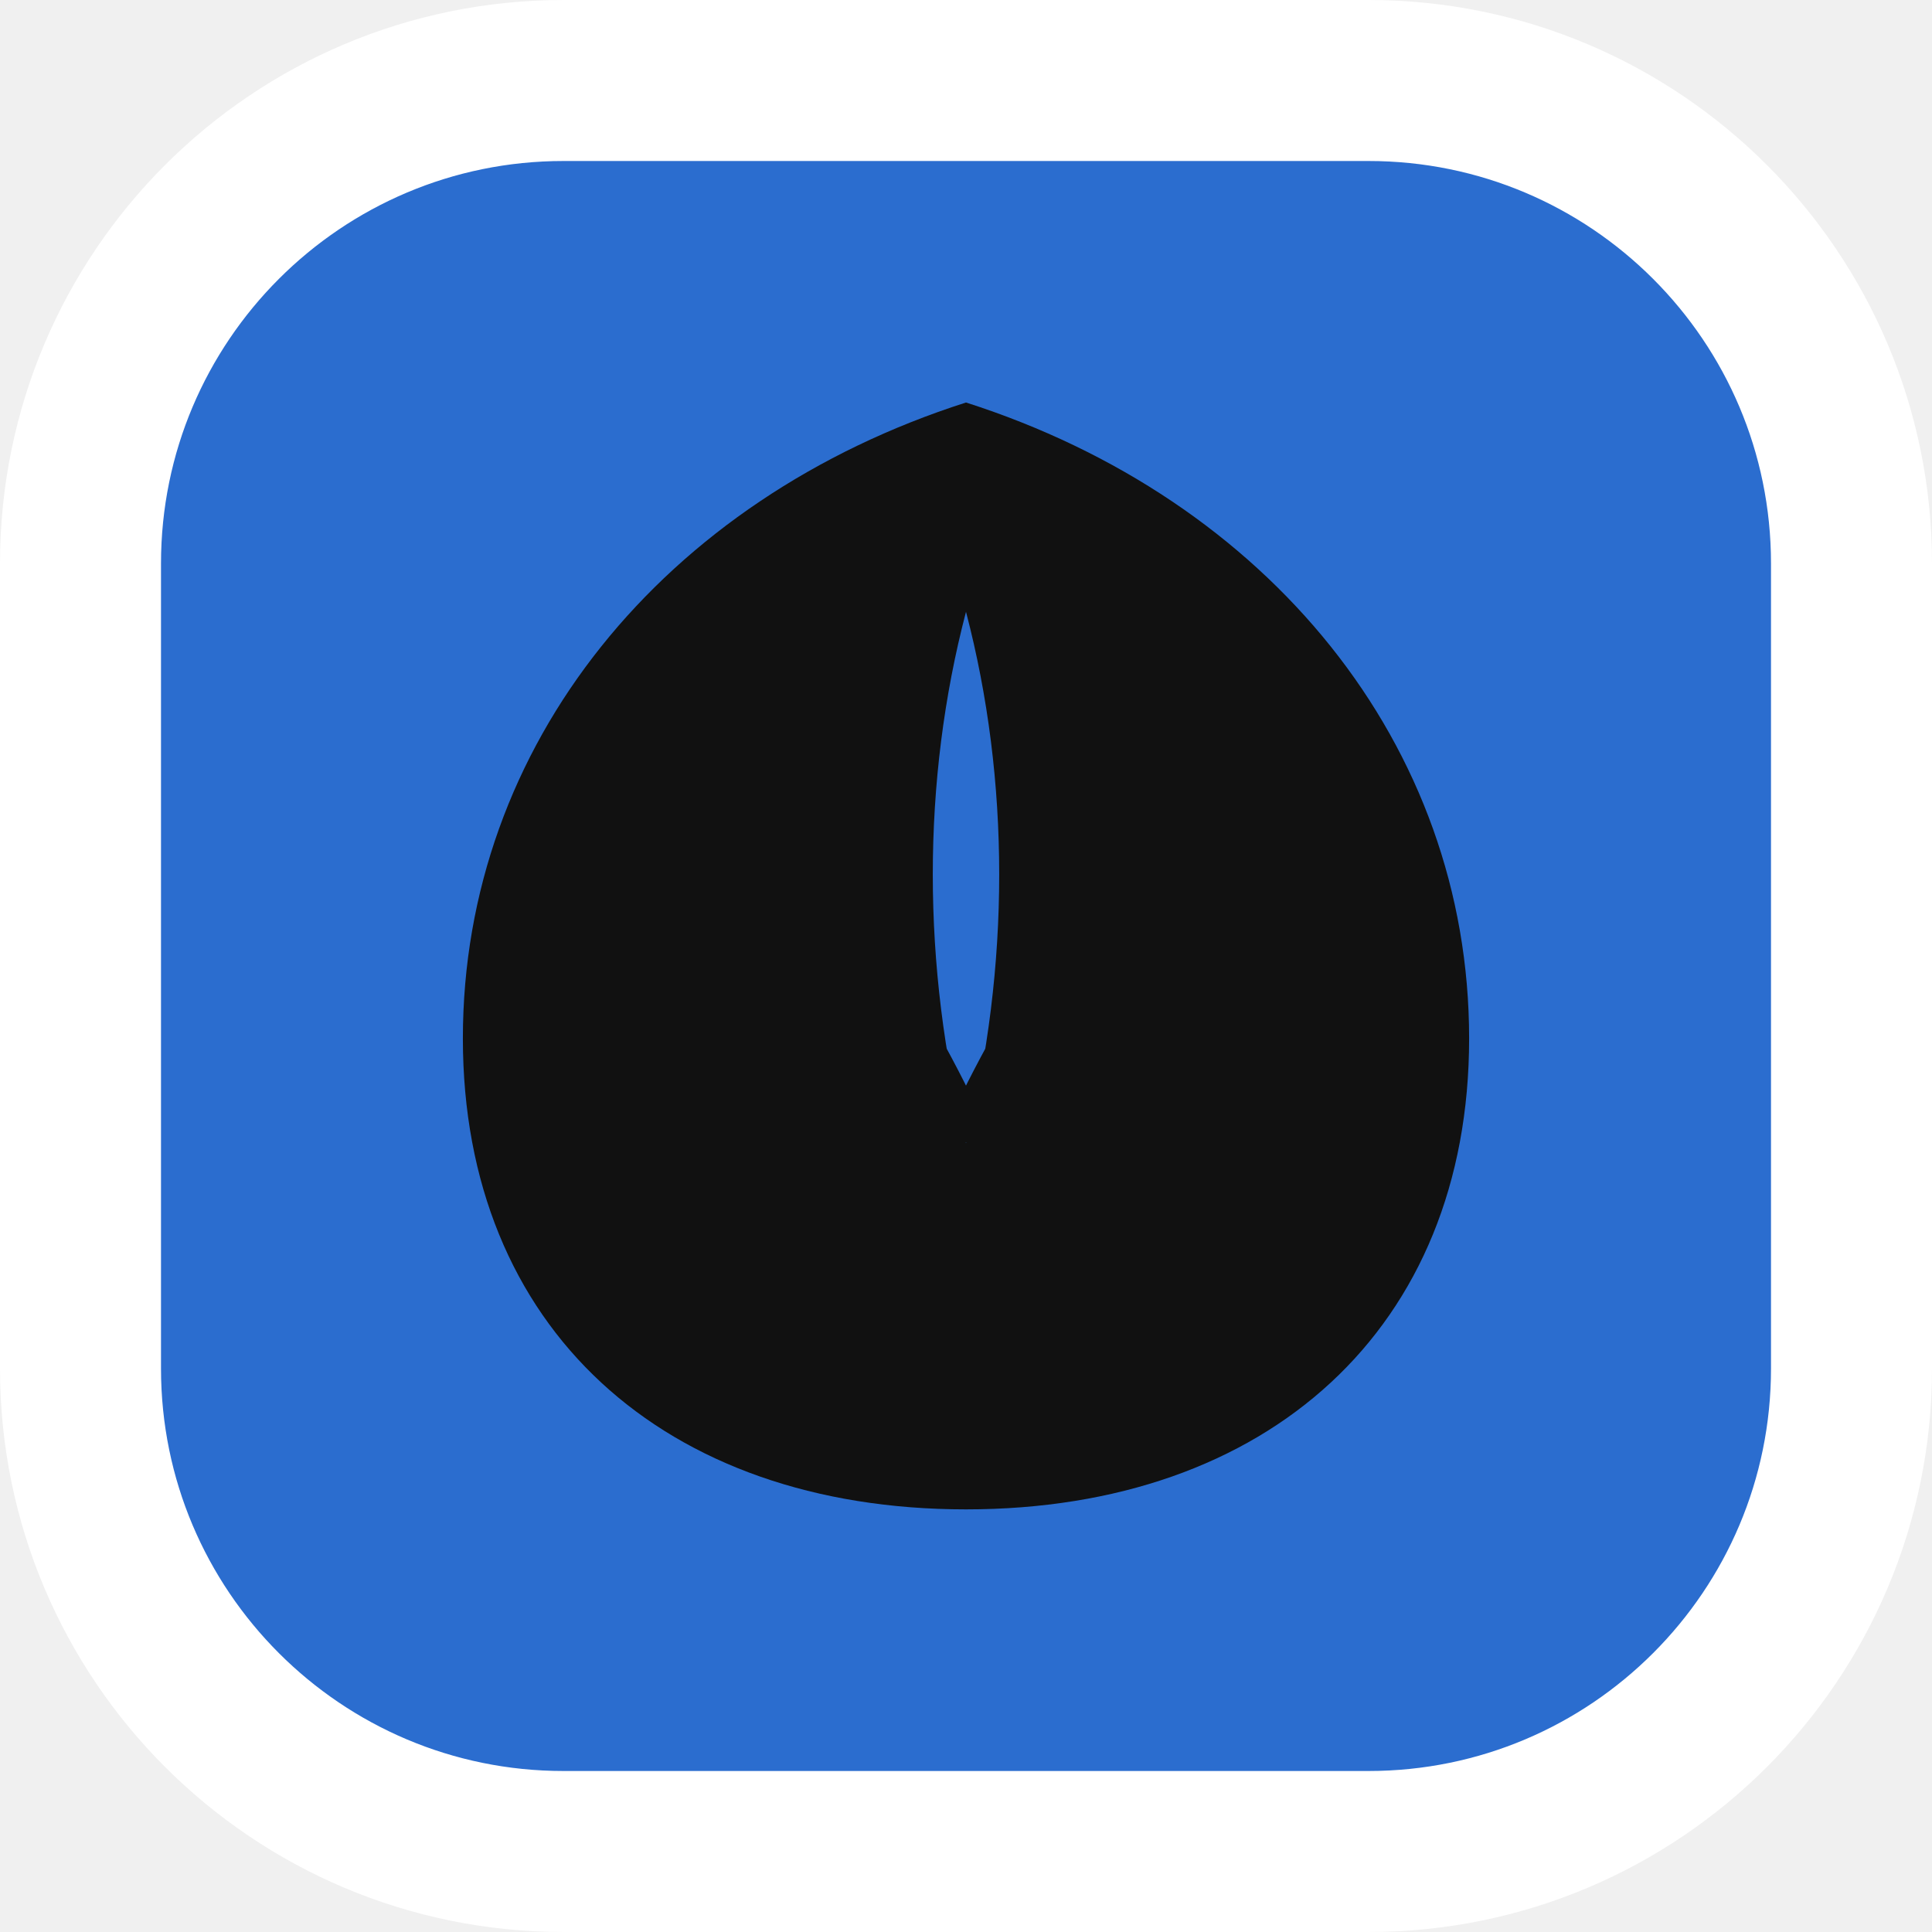
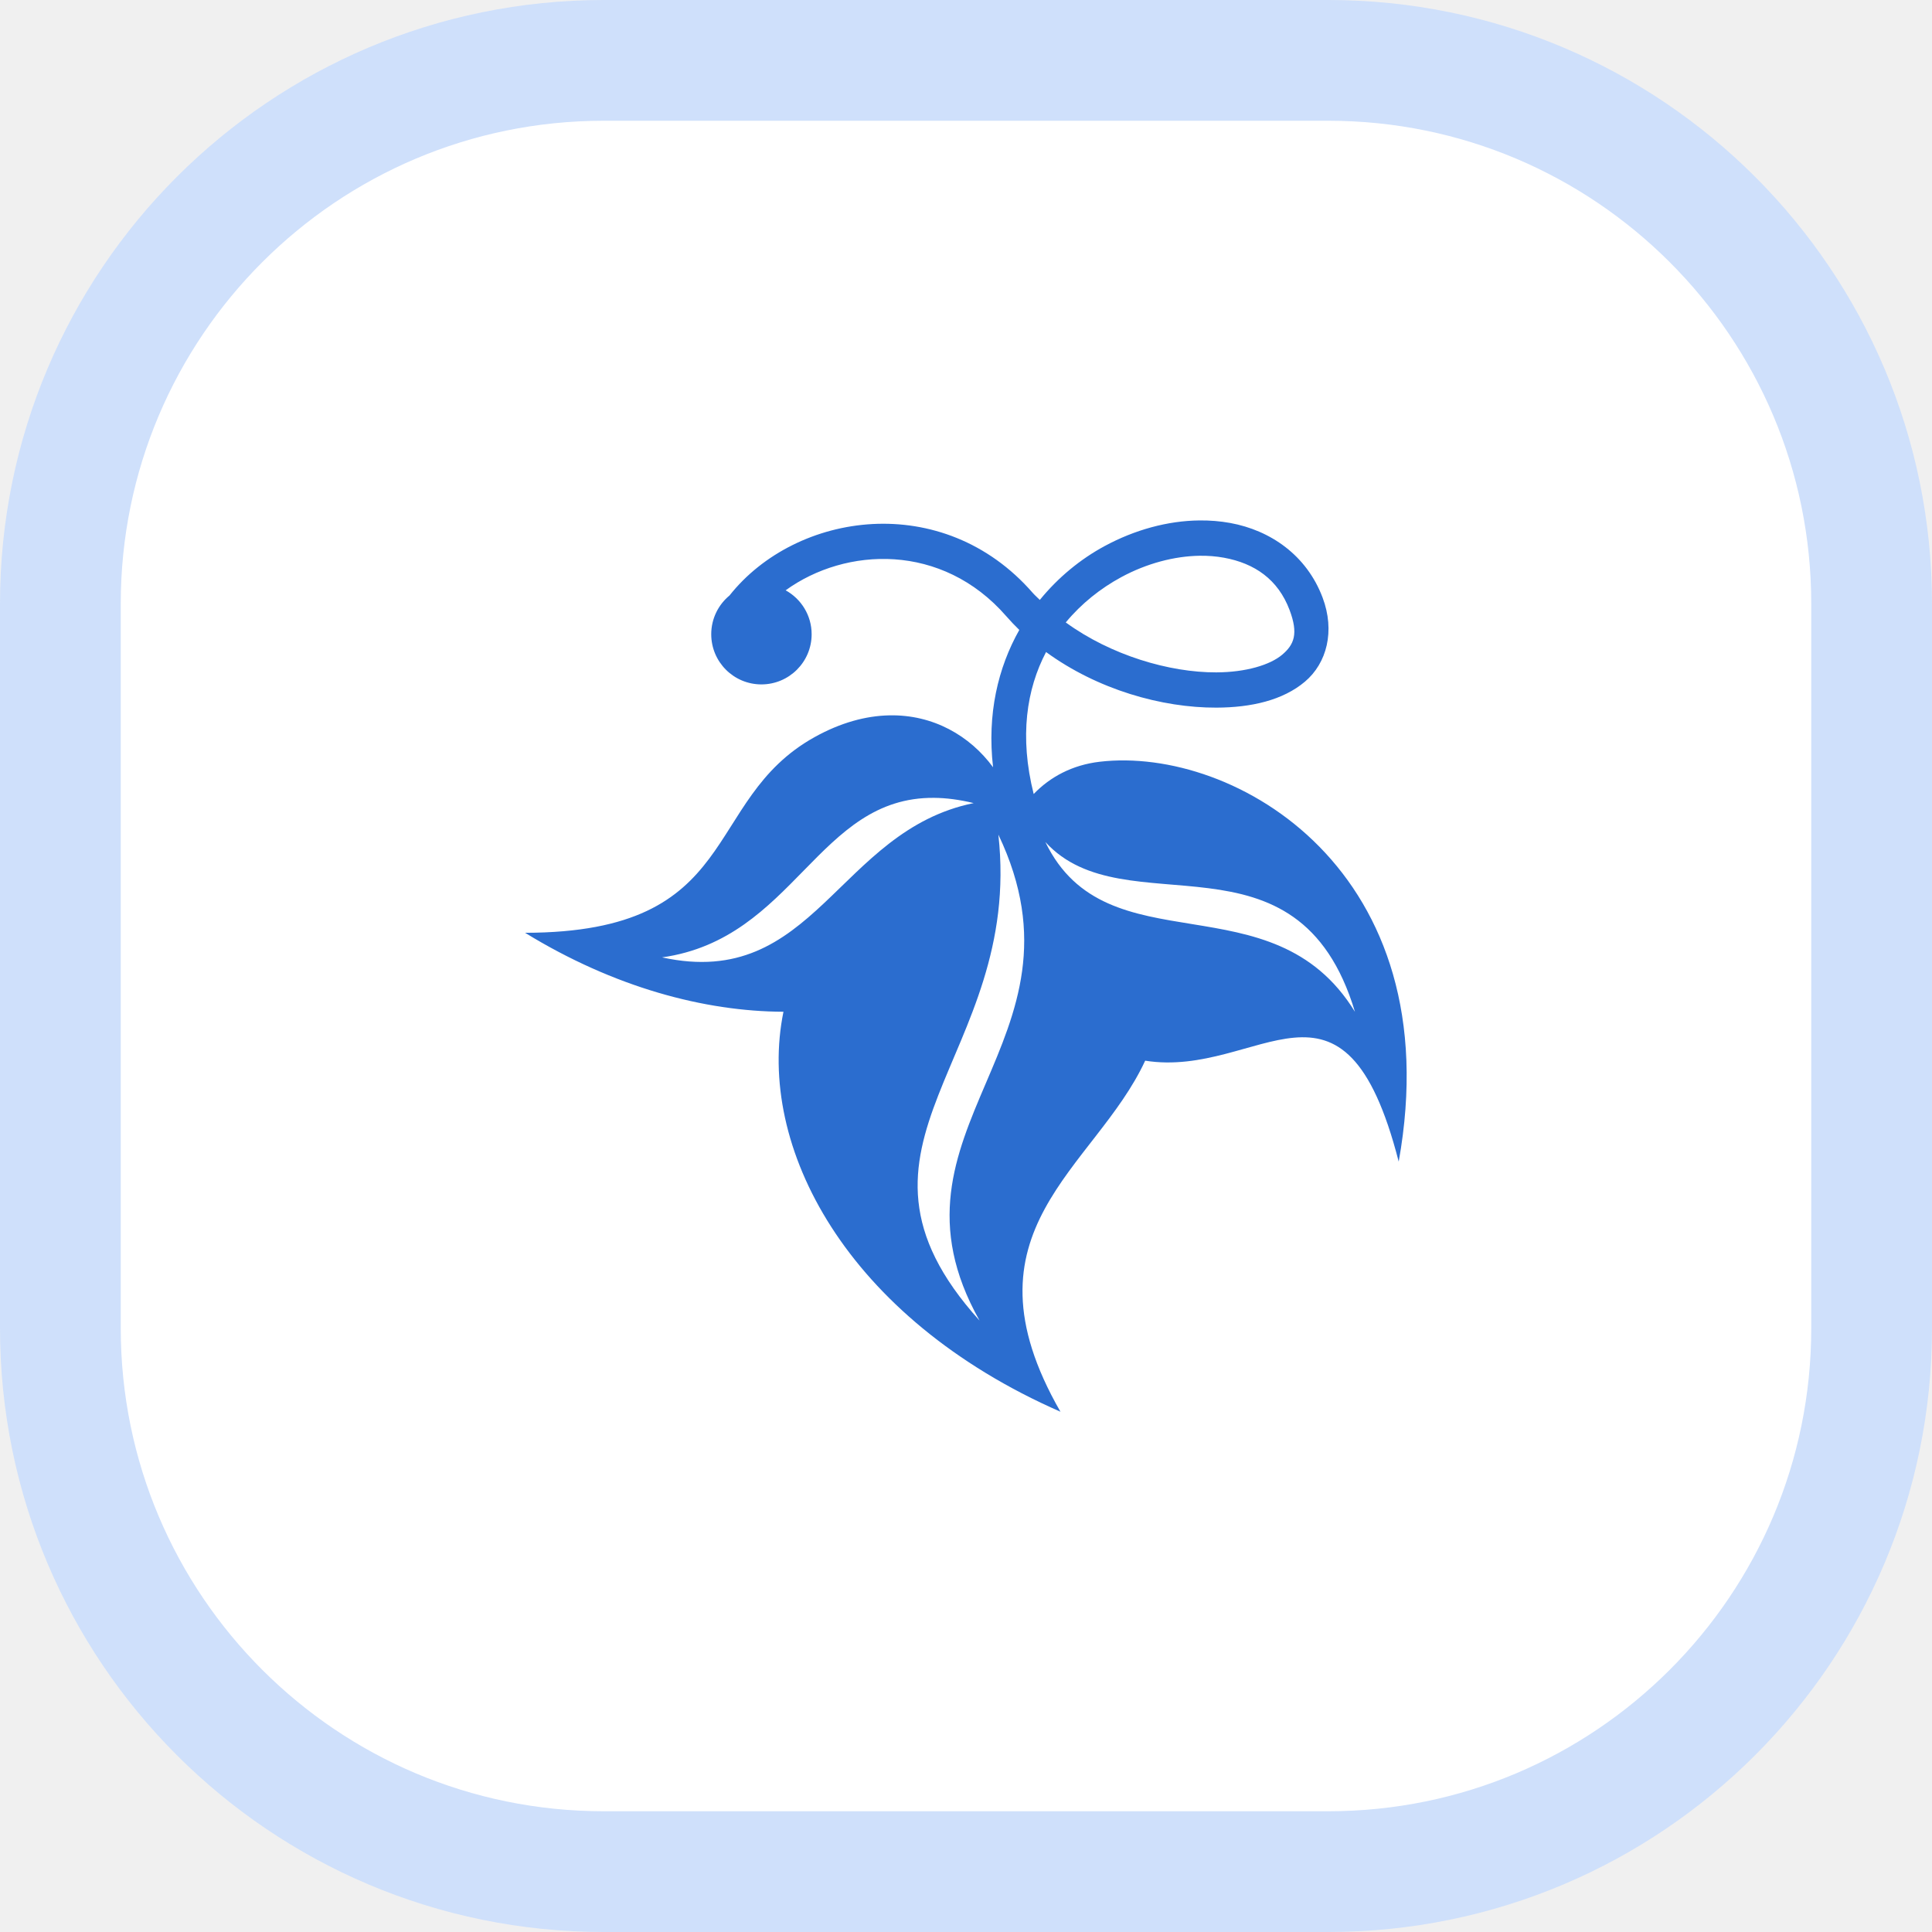
- <svg xmlns="http://www.w3.org/2000/svg" viewBox="0 0 48 48" fill="none">
-   <rect x="2" y="2" width="44" height="44" rx="12" fill="#2b6dcf" stroke="#fff" stroke-width="4" />
-   <path fill="#111" d="M24 10c7.5 2.4 12.5 8.5 12.5 15.8 0 7.2-5 11.7-12.5 11.7S11.5 33 11.5 25.8C11.5 18.5 16.5 12.4 24 10Zm0 5.2c-1.1 4.2-1.1 8.8 0 13.2 1.1-4.4 1.1-9 0-13.2Zm-4.8 4.6c2.2 2.6 4.2 5.6 5.6 8.9-3.4-1.3-6.5-3.3-8.9-5.6 1  -.9 2.1-2.1 3.3-3.3Zm9.6 0c1.2 1.2 2.3 2.4 3.3 3.3-2.4 2.3-5.5 4.3-8.9 5.6 1.4-3.3 3.4-6.3 5.6-8.9Z" />
+ <svg xmlns="http://www.w3.org/2000/svg" viewBox="0 0 512 512" fill="none" role="img" aria-label="Postpilot">
+   <rect x="16" y="16" width="480" height="480" rx="144" fill="#ffffff" stroke="#cfe0fb" stroke-width="32" />
+   <g transform="translate(128 128) scale(0.5)" fill="#2b6dcf">
+     <path d="M379.625 19.844c-16.74.187-34.18 4.942-50.22 13.625-12.754 6.905-24.542 16.552-34.28 28.5-1.217-1.252-2.578-2.38-3.72-3.69-47.612-54.672-125.46-43.178-160.75 1.345-5.91 4.88-9.686 12.268-9.686 20.53 0 14.692 11.9 26.595 26.593 26.595 14.69 0 26.625-11.903 26.625-26.594 0-10.035-5.578-18.75-13.782-23.28 31.8-23.023 82.904-25.36 116.906 13.687 2.22 2.546 4.53 4.972 6.938 7.312-11.28 19.99-17.145 44.58-13.906 72.78-12.262-16.69-31.758-28.007-55.094-27.5-12.29.27-25.64 3.807-39.563 11.564-60.394 33.638-37.274 103.51-153.375 103.686 47.213 28.976 95.146 41.69 136.938 41.844-14.583 71.33 33.297 162.234 146.813 212-55.354-96.272 18.237-128.528 44.906-186.063 60.407 9.56 105.242-59.912 134.374 53.5 27.68-154.03-86.917-220.388-158.53-211.937-14.422 1.703-26.155 7.967-34.94 17.094-7.646-30.47-3.774-55.575 6.563-75.25 27.31 19.926 61.414 29.575 90.313 29.47 18.49-.07 35.196-3.904 46.875-13.75 11.68-9.85 16.05-26.89 9.375-44.595-8.432-22.363-27.576-35.638-48.97-39.532-5.347-.974-10.825-1.407-16.405-1.344zm.22 18.718c4.457-.065 8.76.29 12.842 1.032 16.328 2.972 28.704 11.517 34.813 27.718 4.736 12.56 2.46 18.326-3.938 23.72-6.396 5.392-19.18 9.285-34.906 9.343-24.812.092-55.875-9.065-79.78-26.47 8.326-10.05 18.477-18.082 29.405-24 13.51-7.312 28.19-11.147 41.564-11.343zm-140.69 128.313c6.397.06 13.328.942 20.907 2.78-72.17 14.765-84.3 99.482-165.156 81.782 70.31-9.934 82.423-85.154 144.25-84.562zm34 19.5c52.567 110.048-67.184 156.03-9.967 257.563-84.856-93.86 23.175-138.69 9.968-257.563zm24.908 3.906c42.292 46.343 133.717-11.018 164.093 90-43.937-71.563-131.402-22.378-164.094-90z" />
+   </g>
</svg>
